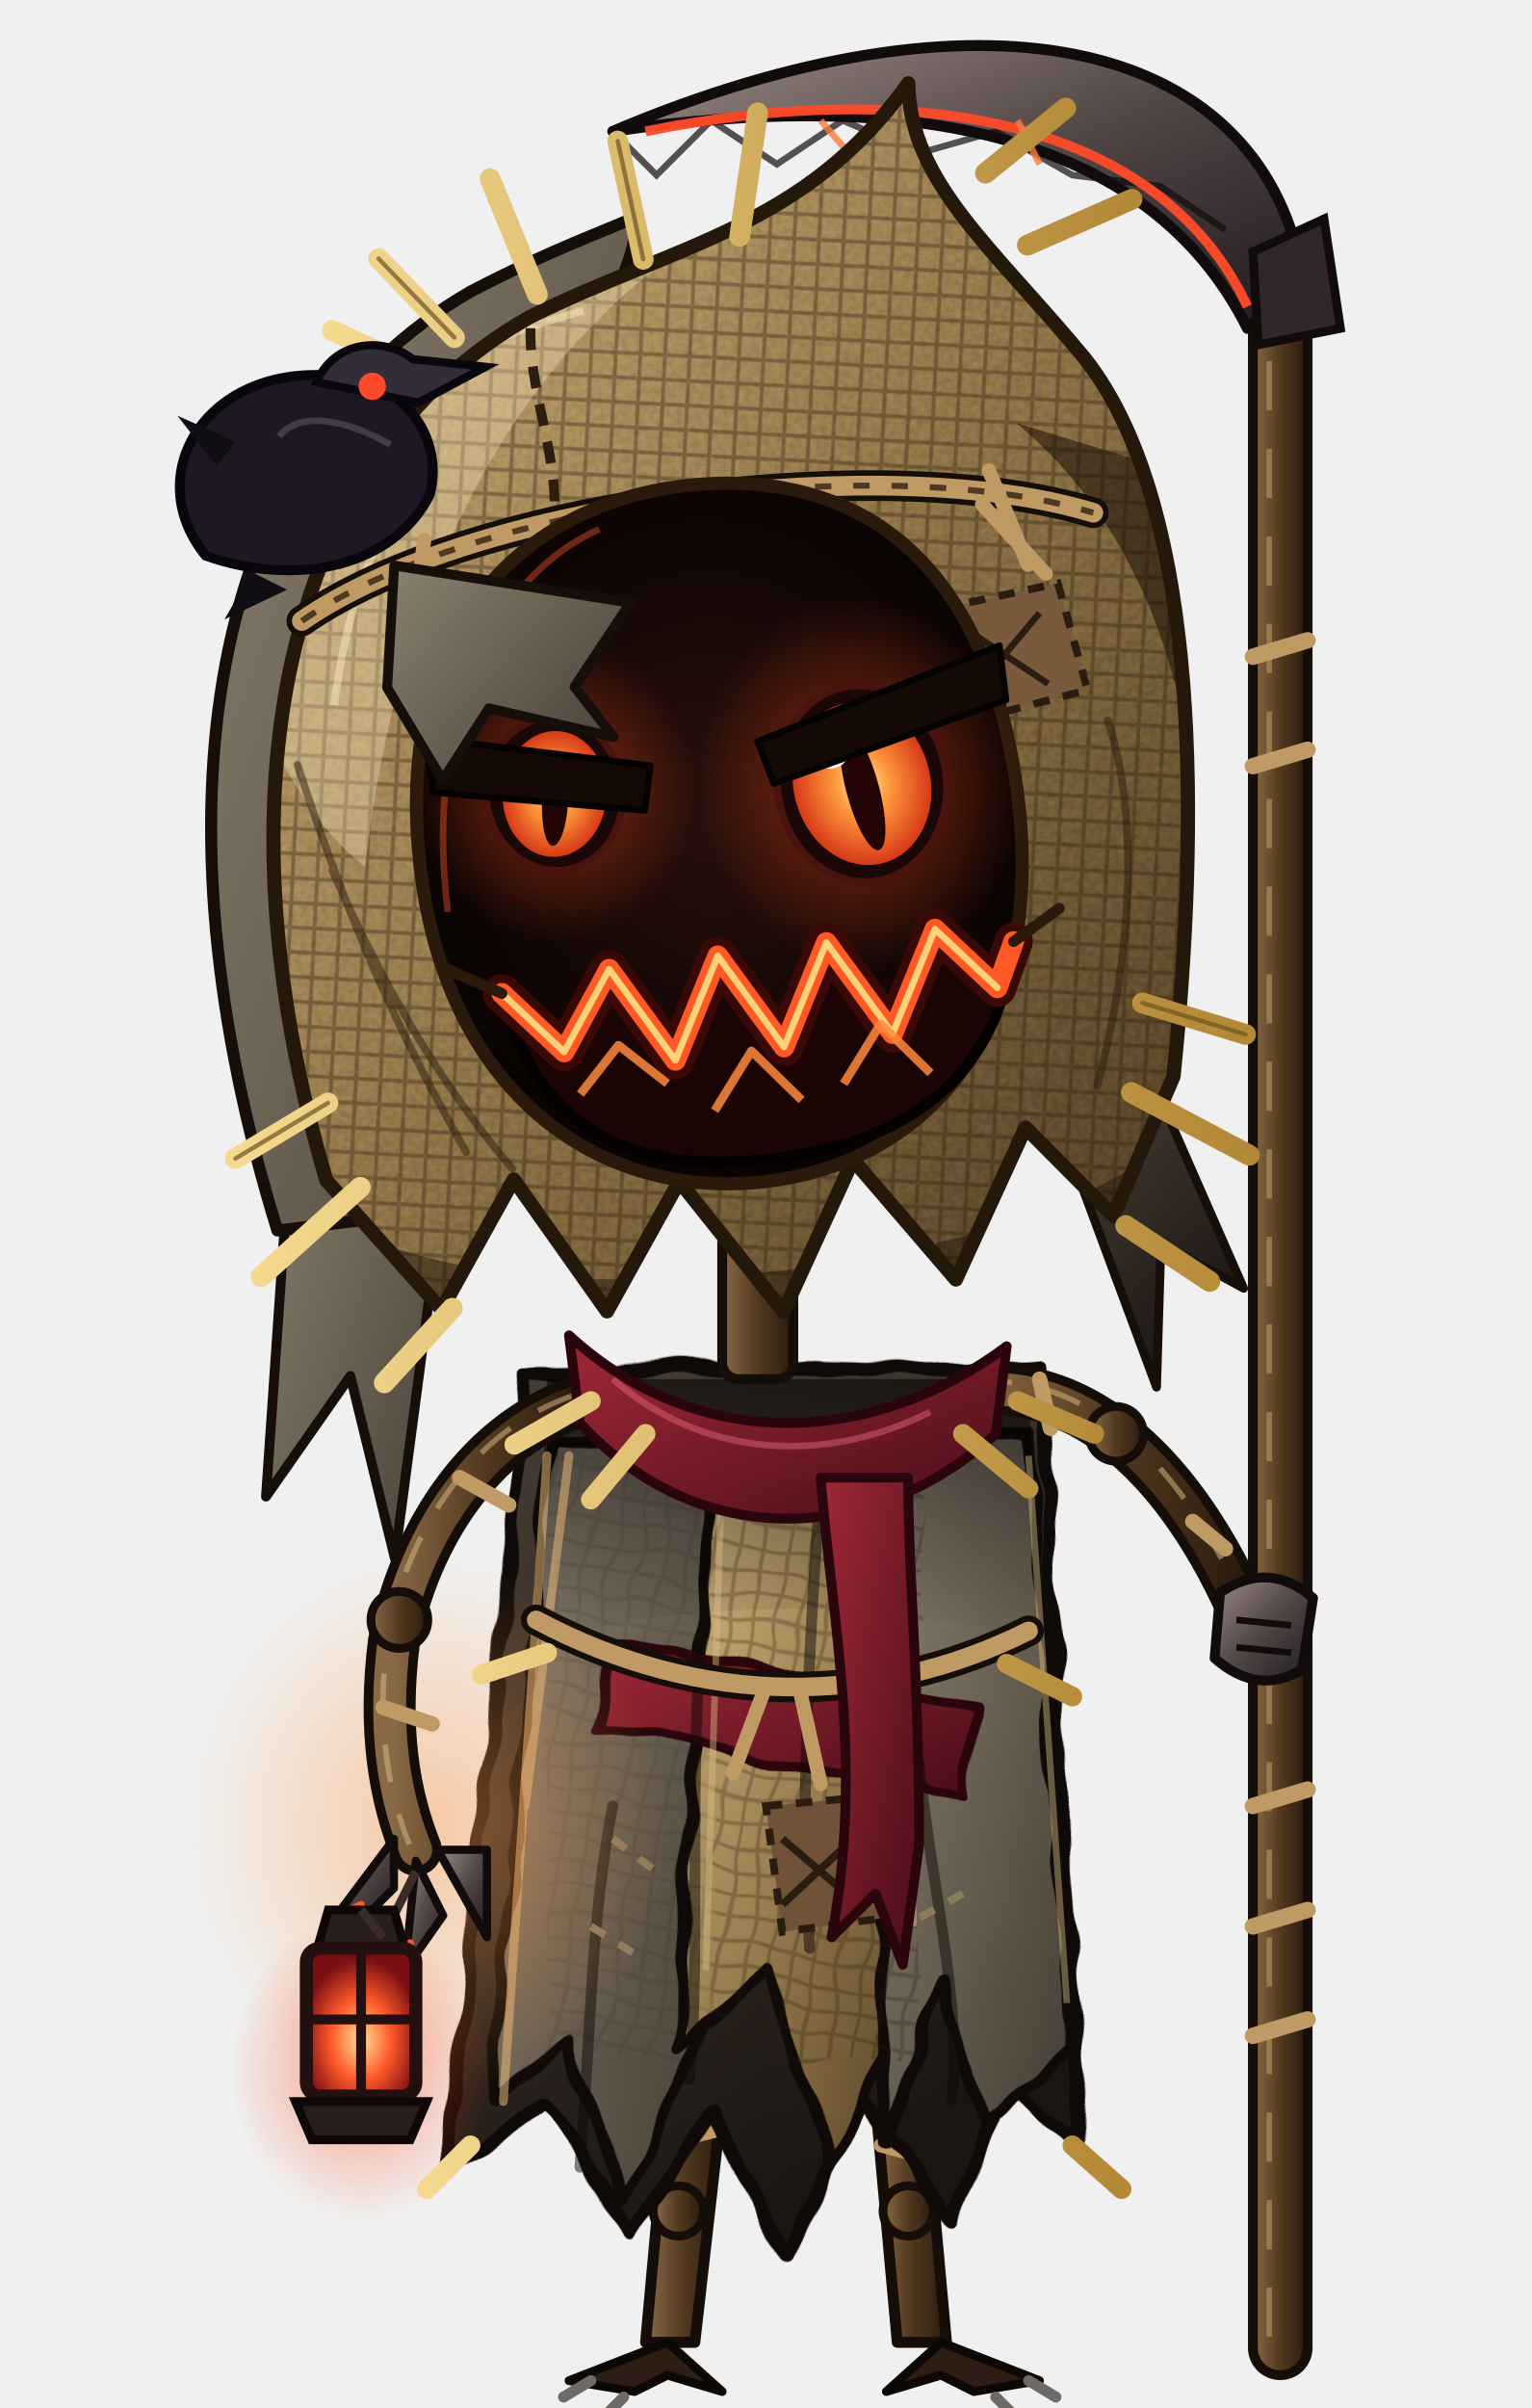
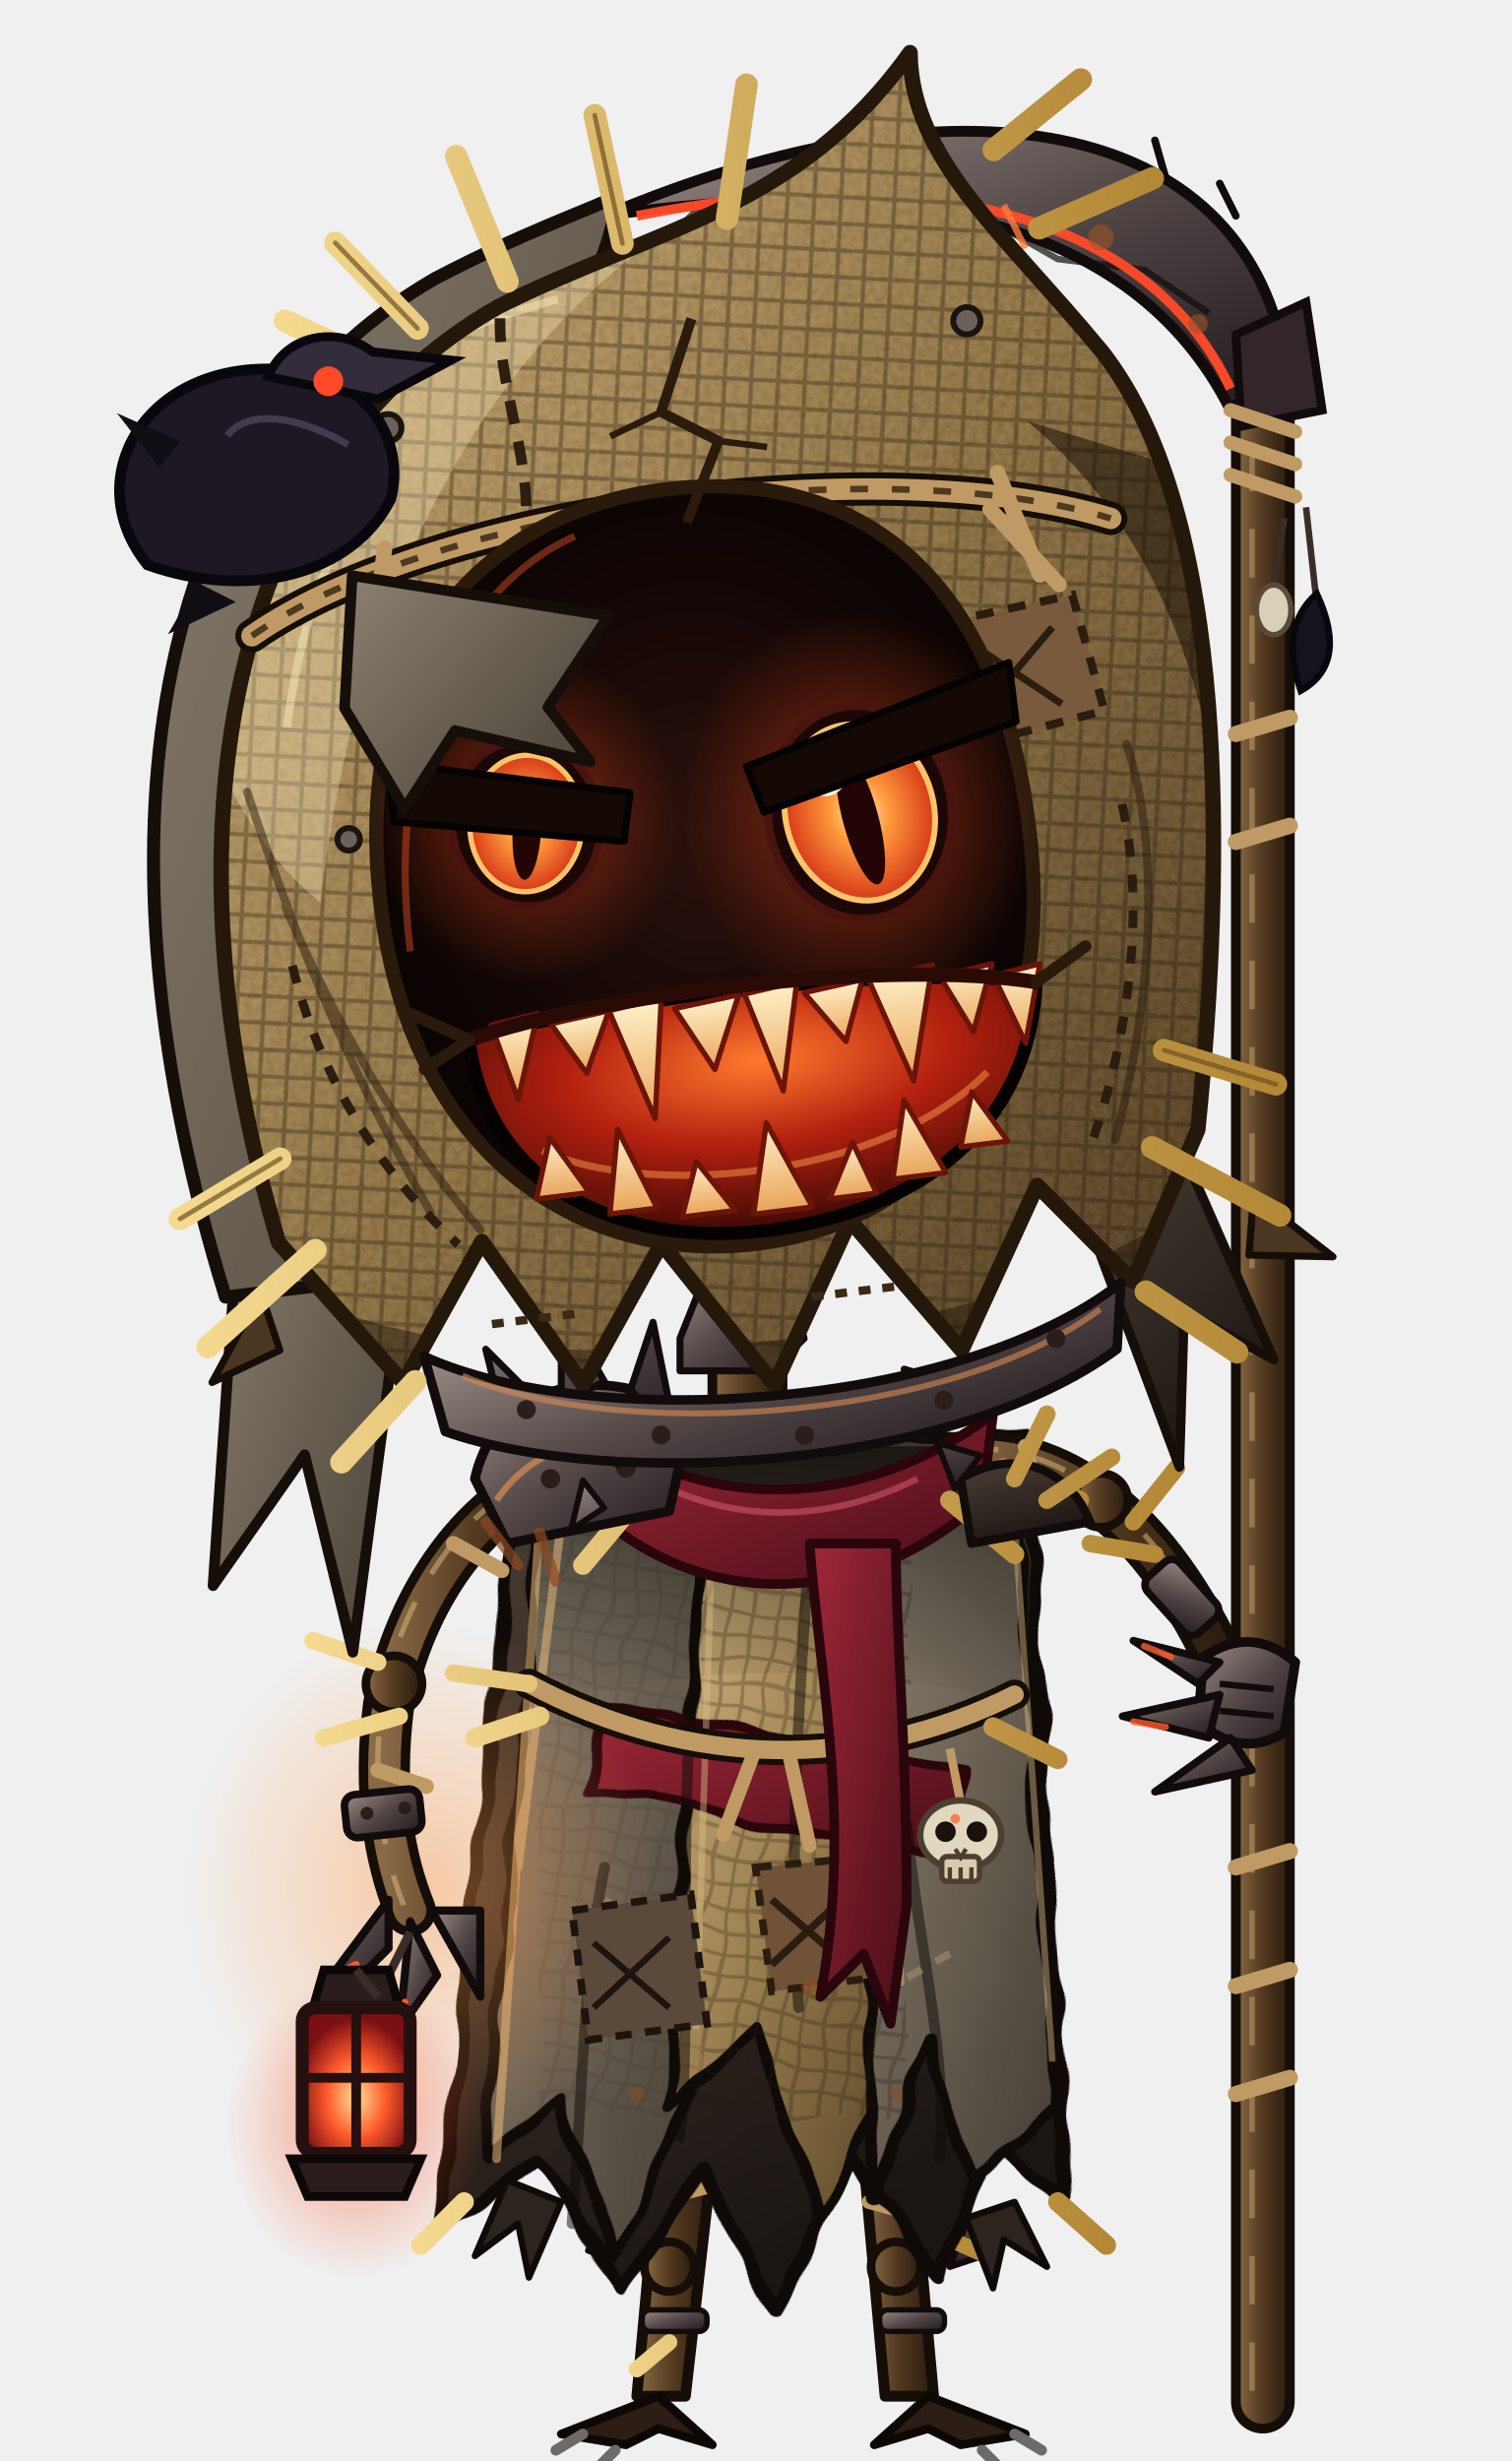
- <svg xmlns="http://www.w3.org/2000/svg" viewBox="0 0 280 440" width="280" height="440">
+ <svg xmlns="http://www.w3.org/2000/svg" viewBox="0 -16 280 456" width="280" height="456">
  <defs>
    <pattern id="weave" width="4.5" height="4.5" patternUnits="userSpaceOnUse" patternTransform="rotate(10)">
      <path d="M 0 2.25 H 4.5 M 2.25 0 V 4.5" stroke="#2a1c0e" stroke-width="0.7" opacity="0.34" />
    </pattern>
    <linearGradient id="burlap" x1="0.1" y1="0" x2="0.9" y2="1">
      <stop offset="0" stop-color="#d1b57f" />
      <stop offset="0.5" stop-color="#9a7f50" />
      <stop offset="1" stop-color="#5b4628" />
    </linearGradient>
    <linearGradient id="grey" x1="0" y1="0" x2="1" y2="1">
      <stop offset="0" stop-color="#8d8372" />
      <stop offset="1" stop-color="#453d34" />
    </linearGradient>
    <linearGradient id="dark" x1="0" y1="0" x2="0.4" y2="1">
      <stop offset="0" stop-color="#4a3f35" />
      <stop offset="1" stop-color="#1c1613" />
    </linearGradient>
    <linearGradient id="maroon" x1="0" y1="0" x2="1" y2="1">
      <stop offset="0" stop-color="#a02838" />
      <stop offset="1" stop-color="#4a0d18" />
    </linearGradient>
    <linearGradient id="straw" x1="0" y1="0" x2="1" y2="0">
      <stop offset="0" stop-color="#f4d98f" />
      <stop offset="1" stop-color="#b38836" />
    </linearGradient>
    <linearGradient id="wood" x1="0" y1="0" x2="1" y2="0">
      <stop offset="0" stop-color="#8a6a46" />
      <stop offset="0.5" stop-color="#52391f" />
      <stop offset="1" stop-color="#2a1b0e" />
    </linearGradient>
    <linearGradient id="iron" x1="0" y1="0" x2="1" y2="1">
      <stop offset="0" stop-color="#9a8c86" />
      <stop offset="0.5" stop-color="#524646" />
      <stop offset="1" stop-color="#211a1d" />
    </linearGradient>
    <radialGradient id="hollow" cx="50%" cy="46%" r="62%">
      <stop offset="0" stop-color="#2a100c" />
      <stop offset="0.7" stop-color="#0d0504" />
      <stop offset="1" stop-color="#050202" />
    </radialGradient>
    <radialGradient id="eye" cx="50%" cy="50%" r="55%">
      <stop offset="0" stop-color="#fff0bd" />
      <stop offset="0.35" stop-color="#ff9a3c" />
      <stop offset="1" stop-color="#d02a12" />
    </radialGradient>
+     <radialGradient id="mouth" cx="50%" cy="30%" r="75%">
+       <stop offset="0" stop-color="#ff7a2e" />
+       <stop offset="0.45" stop-color="#b3200f" />
+       <stop offset="1" stop-color="#2a0503" />
+     </radialGradient>
+     <linearGradient id="tooth" x1="0" y1="0" x2="0" y2="1">
+       <stop offset="0" stop-color="#fff0c8" />
+       <stop offset="1" stop-color="#e8a45a" />
+     </linearGradient>
    <radialGradient id="glow" cx="50%" cy="50%" r="50%">
      <stop offset="0" stop-color="#ff4a1c" stop-opacity="0.5" />
      <stop offset="1" stop-color="#ff4a1c" stop-opacity="0" />
    </radialGradient>
    <radialGradient id="warm" cx="50%" cy="50%" r="50%">
      <stop offset="0" stop-color="#ff9a4a" stop-opacity="0.45" />
      <stop offset="1" stop-color="#ff9a4a" stop-opacity="0" />
    </radialGradient>
    <radialGradient id="flame" cx="50%" cy="62%" r="55%">
      <stop offset="0" stop-color="#ffe09a" />
      <stop offset="0.5" stop-color="#ff5a2a" />
      <stop offset="1" stop-color="#7a0f14" />
    </radialGradient>
    <filter id="rough" x="-5%" y="-5%" width="110%" height="110%">
      <feTurbulence type="fractalNoise" baseFrequency="0.85" numOctaves="3" seed="11" result="n" />
      <feColorMatrix in="n" type="matrix" values="0 0 0 0 0  0 0 0 0 0  0 0 0 0 0  0 0 0 0.6 -0.14" result="a" />
      <feComposite in="SourceGraphic" in2="a" operator="in" result="t" />
      <feBlend in="SourceGraphic" in2="t" mode="multiply" />
    </filter>
    <filter id="fray" x="-5%" y="-5%" width="110%" height="110%">
      <feTurbulence type="fractalNoise" baseFrequency="0.07" numOctaves="2" seed="3" result="w" />
      <feDisplacementMap in="SourceGraphic" in2="w" scale="4.5" xChannelSelector="R" yChannelSelector="G" />
    </filter>
    <linearGradient id="shade" x1="0" y1="0" x2="0" y2="1">
      <stop offset="0" stop-color="#000" stop-opacity="0.55" />
      <stop offset="1" stop-color="#000" stop-opacity="0" />
    </linearGradient>
    <clipPath id="hoodClip">
      <path d="M 62 206 C 50 134, 70 74, 118 54 C 146 44, 170 44, 192 20 C 190 38, 204 52, 218 74 C 236 104, 228 162, 218 206 L 204 230 L 190 212 L 174 238 L 158 214 L 142 240 L 126 214 L 110 236 L 96 210 L 80 232 Z" />
    </clipPath>
  </defs>
  <g>
    <rect x="229" y="42" width="10" height="392" rx="5" fill="url(#wood)" stroke="#150d07" stroke-width="1.8" />
    <path d="M 232 50 V 430" stroke="#c9a46c" stroke-width="1" stroke-dasharray="9 7" opacity="0.5" />
    <path d="M 229 120 l 10 -3 M 229 140 l 10 -3 M 229 330 l 10 -3 M 229 352 l 10 -3 M 229 372 l 10 -3" stroke="#c09a64" stroke-width="3" stroke-linecap="round" />
    <path d="M 238 50 C 230 6, 178 -4, 112 24 C 166 16, 210 24, 228 60 Z" fill="url(#iron)" stroke="#120b0c" stroke-width="2" stroke-linejoin="round" />
    <path d="M 112 24 l 8 8 l 10 -10 l 12 8 l 12 -8 l 14 6 l 14 -4 l 14 8 l 16 2 l 12 8" fill="none" stroke="#120b0c" stroke-width="1.2" opacity="0.7" />
    <path d="M 118 24 C 168 14, 212 22, 228 56" fill="none" stroke="#ff4a2a" stroke-width="1.8" opacity="0.95" />
    <path d="M 150 22 l 6 7 M 186 22 l 4 8" stroke="#ff7a3a" stroke-width="1.2" opacity="0.8" />
    <path d="M 229 46 l 13 -6 l 3 20 l -15 3 z" fill="#33262a" stroke="#120b0c" stroke-width="1.6" />
  </g>
+   <g fill="#9a5426" opacity="0.6">
+     <circle cx="150" cy="30" r="2.2" />
+     <circle cx="176" cy="22" r="1.8" />
+     <circle cx="204" cy="28" r="2.4" />
+     <circle cx="188" cy="36" r="1.5" />
+     <circle cx="222" cy="44" r="1.8" />
+   </g>
+   <path d="M 226 18 l 3 6 M 214 10 l 2 7 M 140 20 l -3 7" stroke="#120b0c" stroke-width="1.4" stroke-linecap="round" />
+   <path d="M 228 60 L 240 64 M 228 66 L 240 70 M 228 72 L 240 76" stroke="#c09a64" stroke-width="2.6" stroke-linecap="round" />
+   <path d="M 242 78 L 244 96" stroke="#3a2d28" stroke-width="1.2" />
+   <path d="M 244 94 q -7 6 -3 18 q 9 -5 3 -18 z" fill="#17131d" stroke="#09070d" stroke-width="1.2" />
+   <path d="M 238 80 L 236 92" stroke="#3a2d28" stroke-width="1.2" />
+   <ellipse cx="236" cy="97" rx="3.2" ry="4.6" fill="#d9d0b8" stroke="#5a4a38" stroke-width="1" />
  <g>
    <path d="M 122 384 l -4 44 l 9 0 l 5 -44 z" fill="url(#wood)" stroke="#150d07" stroke-width="2" stroke-linejoin="round" />
    <path d="M 160 384 l 4 44 l 9 0 l -4 -44 z" fill="url(#wood)" stroke="#150d07" stroke-width="2" stroke-linejoin="round" />
    <circle cx="124" cy="404" r="4.6" fill="url(#wood)" stroke="#150d07" stroke-width="1.6" />
    <circle cx="166" cy="404" r="4.6" fill="url(#wood)" stroke="#150d07" stroke-width="1.6" />
    <path d="M 120 392 l 12 -3 M 161 392 l 11 3" stroke="#c09a64" stroke-width="2.6" stroke-linecap="round" />
    <path d="M 122 428 l -18 7 l 12 2 l 6 -3 l 10 3 z M 172 428 l 18 7 l -12 2 l -6 -3 l -10 3 z" fill="#2c1e14" stroke="#0e0804" stroke-width="1.6" stroke-linejoin="round" />
    <path d="M 108 435 l -5 3 M 114 438 l -3 3 M 188 435 l 5 3 M 182 438 l 3 3" stroke="#6e6a68" stroke-width="2" stroke-linecap="round" />
+   </g>
+   <path d="M 118 404 l -9 -3 l 6 -5 z M 176 404 l 9 -3 l -6 -5 z" fill="url(#iron)" stroke="#120b0c" stroke-width="1.2" stroke-linejoin="round" />
+   <rect x="119" y="412" width="12" height="4" rx="1.5" fill="url(#iron)" stroke="#120b0c" stroke-width="1" />
+   <rect x="163" y="412" width="12" height="4" rx="1.5" fill="url(#iron)" stroke="#120b0c" stroke-width="1" />
+   <g stroke="url(#straw)" stroke-width="3" stroke-linecap="round">
+     <path d="M 120 398 l -9 4 M 174 398 l 9 4 M 124 418 l -6 5" />
  </g>
  <g filter="url(#fray)">
    <path d="M 96 250 L 190 250 L 198 392 L 184 380 L 174 406 L 158 384 L 144 412 L 130 386 L 116 408 L 100 384 L 82 396 Z" fill="url(#dark)" stroke="#0f0a07" stroke-width="2.4" stroke-linejoin="round" />
    <path d="M 100 264 L 132 264 L 128 372 L 114 402 L 104 374 L 90 384 Z" fill="url(#grey)" stroke="#0f0a07" stroke-width="2" stroke-linejoin="round" />
    <path d="M 130 266 L 162 264 L 168 362 L 152 396 L 140 360 L 124 374 Z" fill="url(#burlap)" stroke="#0f0a07" stroke-width="2" stroke-linejoin="round" />
    <path d="M 160 258 L 188 262 L 196 374 L 180 388 L 172 362 L 162 392 Z" fill="url(#grey)" stroke="#0f0a07" stroke-width="2" stroke-linejoin="round" />
    <rect x="130" y="266" width="38" height="110" fill="url(#weave)" opacity="0.8" />
    <rect x="100" y="266" width="30" height="110" fill="url(#weave)" opacity="0.35" />
    <path d="M 112 300 L 178 312 L 176 328 L 110 316 Z" fill="url(#maroon)" stroke="#2a050c" stroke-width="1.8" stroke-linejoin="round" />
  </g>
  <path d="M 100 252 L 188 252 L 190 300 C 160 292, 128 292, 98 300 Z" fill="url(#shade)" />
  <path d="M 112 330 C 108 350, 108 372, 106 396 M 128 300 C 126 330, 128 360, 126 380 M 168 322 C 170 344, 176 366, 174 384 M 150 270 C 148 300, 146 330, 148 356" stroke="#0e0906" stroke-width="2" fill="none" opacity="0.5" stroke-linecap="round" />
  <path d="M 100 266 L 92 384 M 104 266 L 96 330" stroke="#e8b878" stroke-width="1.6" opacity="0.55" stroke-linecap="round" />
  <path d="M 132 268 L 129 360 M 164 266 L 167 352 M 188 266 L 195 366" stroke="#d9bd84" stroke-width="1.2" opacity="0.45" />
  <path d="M 140 330 l 22 -2 l 3 22 l -22 3 z" fill="#6f5238" stroke="#2a1d10" stroke-width="1.4" stroke-dasharray="3 2.5" />
  <path d="M 143 336 l 14 12 M 157 335 l -14 13" stroke="#2a1d10" stroke-width="1.4" />
  <path d="M 112 336 l 8 6 M 108 352 l 8 5 M 176 346 l -9 5" stroke="#8d7b5e" stroke-width="1.4" stroke-dasharray="3 3" />
  <ellipse cx="78" cy="334" rx="44" ry="50" fill="url(#warm)" />
  <path d="M 98 296 C 128 312, 160 312, 188 298" fill="none" stroke="#150d07" stroke-width="5.6" stroke-linecap="round" />
  <path d="M 98 296 C 128 312, 160 312, 188 298" fill="none" stroke="#c09a64" stroke-width="3.4" stroke-linecap="round" />
  <path d="M 140 308 l -6 16 M 146 308 l 4 18" stroke="#c09a64" stroke-width="2.6" stroke-linecap="round" />
+   <path d="M 106 338 l 22 -3 l 3 24 l -22 3 z" fill="#5b4a3a" stroke="#1c140e" stroke-width="1.4" stroke-dasharray="3 2.5" />
+   <path d="M 110 344 l 14 12 M 124 343 l -14 13" stroke="#1c140e" stroke-width="1.2" />
+   <path d="M 176 308 L 178 318" stroke="#c09a64" stroke-width="1.6" />
+   <g>
+     <ellipse cx="178" cy="324" rx="7.5" ry="6.4" fill="#e1d8bf" stroke="#4d3f2f" stroke-width="1.2" />
+     <rect x="174.5" y="328" width="7" height="4.6" rx="1" fill="#d6ccb0" stroke="#4d3f2f" stroke-width="1" />
+     <circle cx="175.2" cy="323.4" r="1.9" fill="#1a110c" />
+     <circle cx="181" cy="323.4" r="1.9" fill="#1a110c" />
+     <path d="M 177 326.6 l 1 1.6 l 1 -1.6 M 176 330 l 0 2.6 M 178 330 l 0 2.6 M 180 330 l 0 2.6" stroke="#4d3f2f" stroke-width="0.8" fill="none" />
+     <circle cx="177" cy="321" r="0.9" fill="#ff5a2a" opacity="0.7" />
+   </g>
+   <g fill="#8a4a22" opacity="0.5">
+     <circle cx="150" cy="352" r="1.6" />
+     <circle cx="166" cy="372" r="1.3" />
+     <circle cx="118" cy="372" r="1.4" />
+   </g>
+   <path d="M 94 388 l -6 14 l 8 -6 l 2 10 l 6 -14 z M 188 392 l 6 12 l -8 -5 l -2 9 l -5 -13 z" fill="#2c241d" stroke="#0f0a07" stroke-width="1.2" stroke-linejoin="round" />
  <path d="M 106 256 C 88 262, 76 280, 72 300 C 70 316, 72 328, 76 338" fill="none" stroke="#150d07" stroke-width="9.5" stroke-linecap="round" />
  <path d="M 106 256 C 88 262, 76 280, 72 300 C 70 316, 72 328, 76 338" fill="none" stroke="url(#wood)" stroke-width="6" stroke-linecap="round" />
  <path d="M 106 256 C 88 262, 76 280, 72 300 C 70 316, 72 328, 76 338" fill="none" stroke="#d6b27a" stroke-width="1" stroke-dasharray="7 6" opacity="0.55" transform="translate(-1.2 -1)" />
  <circle cx="73" cy="296" r="5.2" fill="url(#wood)" stroke="#150d07" stroke-width="1.6" />
  <path d="M 84 270 l 9 5 M 70 312 l 9 3" stroke="#c09a64" stroke-width="2.8" stroke-linecap="round" />
  <g fill="url(#iron)" stroke="#120b0c" stroke-width="1.5" stroke-linejoin="round">
    <path d="M 72 336 l -12 16 l 7 -2 l 5 -5 z" />
    <path d="M 76 340 l -2 20 l 7 -10 z" />
    <path d="M 80 338 l 9 16 l 0 -16 z" />
  </g>
  <path d="M 62 350 l 4 -2 M 74 358 l 1 -3" stroke="#ff5a2a" stroke-width="1.3" stroke-linecap="round" />
  <path d="M 76 342 L 70 354" stroke="#3a2d28" stroke-width="1.6" />
  <g>
    <ellipse cx="66" cy="378" rx="24" ry="28" fill="url(#glow)" />
    <path d="M 58 356 l 16 0 l -2 -7 l -12 0 z" fill="#2a1d1d" stroke="#0e0707" stroke-width="1.6" />
    <rect x="56" y="356" width="20" height="27" rx="2.5" fill="url(#flame)" stroke="#24100f" stroke-width="2.4" />
    <path d="M 66 356 l 0 27 M 56 369 l 20 0" stroke="#24100f" stroke-width="1.8" />
    <path d="M 54 384 l 24 0 l -3 7 l -18 0 z" fill="#2a1d1d" stroke="#0e0707" stroke-width="1.6" />
    <path d="M 66 349 L 70 354" stroke="#3a2d28" stroke-width="1.6" />
  </g>
  <path d="M 178 254 C 198 252, 216 268, 228 296" fill="none" stroke="#150d07" stroke-width="9.5" stroke-linecap="round" />
  <path d="M 178 254 C 198 252, 216 268, 228 296" fill="none" stroke="url(#wood)" stroke-width="6" stroke-linecap="round" />
  <path d="M 178 254 C 198 252, 216 268, 228 296" fill="none" stroke="#d6b27a" stroke-width="1" stroke-dasharray="7 6" opacity="0.55" transform="translate(0 -1.4)" />
  <circle cx="204" cy="262" r="5" fill="url(#wood)" stroke="#150d07" stroke-width="1.6" />
  <path d="M 190 252 l 2 9 M 218 278 l 6 5" stroke="#c09a64" stroke-width="2.8" stroke-linecap="round" />
  <path d="M 223 291 q 9 -6 17 1 l -2 13 q -8 5 -16 -2 z" fill="url(#iron)" stroke="#120b0c" stroke-width="1.8" stroke-linejoin="round" />
  <path d="M 226 296 l 10 1 M 226 301 l 10 1" stroke="#120b0c" stroke-width="1.2" />
  <rect x="132" y="224" width="13" height="28" rx="3" fill="url(#wood)" stroke="#150d07" stroke-width="1.8" />
  <path d="M 104 244 C 128 266, 160 264, 184 246 L 182 262 C 160 282, 128 284, 106 260 Z" fill="url(#maroon)" stroke="#2a050c" stroke-width="1.8" stroke-linejoin="round" />
  <path d="M 150 270 C 152 296, 158 322, 152 354 l 8 -8 l 5 13 l 3 -22 C 168 306, 166 288, 166 270 Z" fill="url(#maroon)" stroke="#2a050c" stroke-width="1.8" stroke-linejoin="round" />
  <path d="M 112 252 C 128 266, 150 268, 170 258" fill="none" stroke="#e0607a" stroke-width="1.2" opacity="0.5" />
  <g stroke="url(#straw)" stroke-width="3.6" stroke-linecap="round">
    <path d="M 108 256 l -14 8 M 118 262 l -10 12 M 176 262 l 12 10 M 186 256 l 14 6 M 86 392 l -8 8 M 196 392 l 9 8 M 100 302 l -12 4 M 184 304 l 12 6" />
  </g>
-   <g transform="rotate(-7 140 230)">
+   <path d="M 88 258 C 92 240, 112 236, 128 246 L 124 264 L 94 270 Z" fill="url(#iron)" stroke="#120b0c" stroke-width="1.8" stroke-linejoin="round" />
+   <path d="M 94 250 l -4 -16 l 10 10 z M 104 244 l 0 -18 l 8 14 z M 116 244 l 5 -15 l 3 15 z" fill="url(#iron)" stroke="#120b0c" stroke-width="1.3" stroke-linejoin="round" />
+   <path d="M 92 262 C 100 250, 116 248, 126 254" fill="none" stroke="#d98b52" stroke-width="1.2" opacity="0.7" />
+   <circle cx="102" cy="258" r="1.8" fill="#2a1e1a" />
+   <circle cx="116" cy="256" r="1.8" fill="#2a1e1a" />
+   <path d="M 90 266 l 6 8 M 100 268 l 3 9" stroke="#8a4a22" stroke-width="2" stroke-linecap="round" opacity="0.7" />
+   <path d="M 178 258 C 188 252, 198 256, 202 266 L 180 270 Z" fill="url(#dark)" stroke="#120b0c" stroke-width="1.6" stroke-linejoin="round" />
+   <g stroke="url(#straw)" stroke-width="3.2" stroke-linecap="round">
+     <path d="M 188 258 l 6 -12 M 194 262 l 12 -8 M 98 296 l -14 -2 M 210 266 l 8 -10 M 202 270 l 12 2 M 70 292 l -12 -4 M 74 302 l -14 4" />
+   </g>
+   <rect x="64" y="316" width="14" height="8" rx="2" transform="rotate(-6 71 320)" fill="url(#iron)" stroke="#120b0c" stroke-width="1.4" />
+   <circle cx="68" cy="320" r="1.2" fill="#2a1e1a" />
+   <circle cx="75" cy="319" r="1.2" fill="#2a1e1a" />
+   <rect x="212" y="276" width="14" height="8" rx="2" transform="rotate(48 219 280)" fill="url(#iron)" stroke="#120b0c" stroke-width="1.4" />
+   <g fill="url(#iron)" stroke="#120b0c" stroke-width="1.4" stroke-linejoin="round">
+     <path d="M 226 292 l -16 -4 l 12 8 z" />
+     <path d="M 226 298 l -18 4 l 16 4 z" />
+     <path d="M 228 306 l -14 10 l 18 -4 z" />
+   </g>
+   <path d="M 212 289 l 5 2 M 210 303 l 6 1" stroke="#ff5a2a" stroke-width="1.2" stroke-linecap="round" opacity="0.8" />
+   <path d="M 126 232 l 4 -10 l 4 8 l 4 -10 l 4 10 l 4 -8 l 3 10 l -6 6 l -17 0 z" fill="url(#iron)" stroke="#120b0c" stroke-width="1.3" stroke-linejoin="round" />
+   <g transform="translate(140 230) rotate(-7) scale(1.1) translate(-140 -230)">
    <path d="M 56 200 L 44 262 L 62 242 L 66 276 L 80 222 Z" fill="url(#grey)" stroke="#160f09" stroke-width="1.8" stroke-linejoin="round" />
    <path d="M 214 206 L 226 246 L 212 236 L 208 262 L 198 220 Z" fill="url(#dark)" stroke="#160f09" stroke-width="1.6" stroke-linejoin="round" />
    <path d="M 52 214 C 38 136, 56 70, 108 48 C 124 42, 134 40, 140 38 C 136 56, 120 66, 112 76 C 90 100, 80 150, 86 214 Z" fill="url(#grey)" stroke="#160f09" stroke-width="2.2" stroke-linejoin="round" />
    <g filter="url(#rough)">
      <path d="M 62 206 C 50 134, 70 74, 118 54 C 146 44, 170 44, 192 20 C 190 38, 204 52, 218 74 C 236 104, 228 162, 218 206 L 204 230 L 190 212 L 174 238 L 158 214 L 142 240 L 126 214 L 110 236 L 96 210 L 80 232 Z" fill="url(#burlap)" />
    </g>
    <g clip-path="url(#hoodClip)">
      <rect x="30" y="10" width="230" height="250" fill="url(#weave)" />
      <path d="M 58 80 C 80 58, 112 50, 142 48 C 112 66, 88 100, 76 150 C 62 136, 54 106, 58 80 Z" fill="#fff0c4" opacity="0.32" />
      <path d="M 204 84 C 236 118, 232 172, 216 216 L 232 216 L 240 100 Z" fill="#1a0f06" opacity="0.55" />
      <path d="M 66 216 C 100 238, 190 238, 218 216 L 218 240 L 66 240 Z" fill="#1a0f06" opacity="0.45" />
      <path d="M 90 66 C 100 60, 114 56, 128 54 M 74 120 C 78 104, 84 92, 92 82" stroke="#fff0c4" stroke-width="1.4" opacity="0.45" fill="none" />
    </g>
    <path d="M 62 206 C 50 134, 70 74, 118 54 C 146 44, 170 44, 192 20 C 190 38, 204 52, 218 74 C 236 104, 228 162, 218 206 L 204 230 L 190 212 L 174 238 L 158 214 L 142 240 L 126 214 L 110 236 L 96 210 L 80 232 Z" fill="none" stroke="#24180b" stroke-width="2.6" stroke-linejoin="round" />
    <path d="M 70 150 C 76 170, 84 190, 96 208 M 66 130 C 72 160, 78 180, 88 204 M 214 140 C 218 160, 212 186, 204 206" stroke="#2a1c0e" stroke-width="1.4" fill="none" opacity="0.5" stroke-linecap="round" />
    <path d="M 118 56 C 116 70, 122 84, 116 98" stroke="#2c1f10" stroke-width="1.8" stroke-dasharray="4 3" fill="none" />
    <path d="M 70 104 C 104 86, 180 86, 216 102" fill="none" stroke="#150d07" stroke-width="5.6" stroke-linecap="round" />
    <path d="M 70 104 C 104 86, 180 86, 216 102" fill="none" stroke="#c09a64" stroke-width="3.6" stroke-linecap="round" />
    <path d="M 70 104 C 104 86, 180 86, 216 102" fill="none" stroke="#4d3a20" stroke-width="1.1" stroke-dasharray="3 4" />
    <path d="M 94 92 l -5 20 M 198 92 l 5 18 M 196 98 l 10 14" stroke="#c09a64" stroke-width="2.6" stroke-linecap="round" />
    <path d="M 186 116 l 22 -2 l 3 20 l -22 3 z" fill="#7a5a3c" stroke="#2a1d10" stroke-width="1.4" stroke-dasharray="3 2.5" />
    <path d="M 190 120 l 14 12 M 204 119 l -14 13" stroke="#2a1d10" stroke-width="1.2" />
    <path d="M 86 152 C 86 106, 114 88, 142 88 C 172 88, 196 106, 196 152 C 196 194, 172 216, 142 216 C 112 216, 86 194, 86 152 Z" fill="url(#hollow)" stroke="#2a1a0c" stroke-width="2.4" />
    <path d="M 90 160 C 90 124, 106 100, 126 94" fill="none" stroke="#ff5a2a" stroke-width="1.2" opacity="0.4" />
    <ellipse cx="112" cy="140" rx="26" ry="28" fill="url(#glow)" />
    <ellipse cx="168" cy="146" rx="30" ry="34" fill="url(#glow)" />
    <ellipse cx="112" cy="141" rx="12.5" ry="14" fill="#1c0707" stroke="#4a140e" stroke-width="1.3" />
    <ellipse cx="168" cy="146" rx="15.5" ry="18" fill="#1c0707" stroke="#4a140e" stroke-width="1.4" />
-     <ellipse cx="112" cy="141" rx="9.5" ry="11.5" fill="url(#eye)" transform="rotate(10 112 141)" />
-     <ellipse cx="168" cy="146" rx="12.5" ry="15" fill="url(#eye)" transform="rotate(-8 168 146)" />
+     <ellipse cx="112" cy="141" rx="9.5" ry="11.5" fill="url(#eye)" stroke="#ffc46a" stroke-width="0.9" transform="rotate(10 112 141)" />
+     <ellipse cx="168" cy="146" rx="12.5" ry="15" fill="url(#eye)" stroke="#ffc46a" stroke-width="1" transform="rotate(-8 168 146)" />
    <ellipse cx="112" cy="142" rx="2.4" ry="8.5" fill="#240505" transform="rotate(10 112 142)" />
    <ellipse cx="168" cy="147" rx="3" ry="11.5" fill="#240505" transform="rotate(-8 168 147)" />
    <circle cx="108" cy="136" r="2.8" fill="#fff" opacity="0.9" />
    <circle cx="163" cy="139" r="3.6" fill="#fff" opacity="0.9" />
    <path d="M 90 128 L 130 138 L 128 146 L 90 138 Z" fill="#150906" stroke="#050202" stroke-width="1.2" stroke-linejoin="round" />
    <path d="M 196 124 L 150 136 L 152 144 L 196 134 Z" fill="#150906" stroke="#050202" stroke-width="1.2" stroke-linejoin="round" />
    <path d="M 88 96 L 130 108 L 118 122 L 124 132 L 102 124 L 92 136 L 84 118 Z" fill="url(#grey)" stroke="#160f09" stroke-width="1.8" stroke-linejoin="round" />
-     <path d="M 98 176 L 108 188 L 118 174 L 128 192 L 138 174 L 148 192 L 158 174 L 168 192 L 178 174 L 188 186 L 192 178 C 186 204, 166 212, 144 212 C 120 212, 102 204, 98 176 Z" fill="#1a0504" stroke="#050101" stroke-width="2" stroke-linejoin="round" />
-     <path d="M 98 176 L 108 188 L 118 174 L 128 192 L 138 174 L 148 192 L 158 174 L 168 192 L 178 174 L 188 186 L 192 178" fill="none" stroke="#3a0805" stroke-width="7" stroke-linejoin="round" stroke-linecap="round" />
-     <path d="M 98 176 L 108 188 L 118 174 L 128 192 L 138 174 L 148 192 L 158 174 L 168 192 L 178 174 L 188 186 L 192 178" fill="none" stroke="#ff5a26" stroke-width="3.8" stroke-linejoin="round" stroke-linecap="round" />
-     <path d="M 98 176 L 108 188 L 118 174 L 128 192 L 138 174 L 148 192 L 158 174 L 168 192 L 178 174 L 188 186" fill="none" stroke="#ffd27a" stroke-width="1.2" stroke-linejoin="round" stroke-linecap="round" />
-     <path d="M 110 196 l 8 -8 l 8 8 M 134 202 l 8 -10 l 8 10 M 158 200 l 8 -10 l 8 10" fill="none" stroke="#ff8a3c" stroke-width="1.6" stroke-linejoin="round" opacity="0.85" />
-     <path d="M 98 176 l -10 -6 M 192 178 l 9 -5" stroke="#2a1a0c" stroke-width="2" stroke-linecap="round" />
+     <path d="M 98 176 C 98 200, 118 214, 144 214 C 170 214, 190 202, 194 178 C 170 172, 120 172, 98 176 Z" fill="url(#mouth)" stroke="#050101" stroke-width="2.2" stroke-linejoin="round" />
+     <path d="M 108 196 C 124 206, 164 208, 184 192" fill="none" stroke="#ff9a4a" stroke-width="1.2" opacity="0.5" />
+     <path d="M 102 174 L 105 187 L 110 173 Z" fill="url(#tooth)" stroke="#6b1409" stroke-width="0.9" stroke-linejoin="round" />
+     <path d="M 112 175 L 117 184 L 122 174 Z" fill="url(#tooth)" stroke="#6b1409" stroke-width="0.9" stroke-linejoin="round" />
+     <path d="M 122 174 L 127.5 193 L 131 173 Z" fill="url(#tooth)" stroke="#6b1409" stroke-width="0.9" stroke-linejoin="round" />
+     <path d="M 133 175 L 138.5 186 L 144 174 Z" fill="url(#tooth)" stroke="#6b1409" stroke-width="0.9" stroke-linejoin="round" />
+     <path d="M 145 174 L 149.5 191 L 154 173 Z" fill="url(#tooth)" stroke="#6b1409" stroke-width="0.9" stroke-linejoin="round" />
+     <path d="M 155 175 L 161 184 L 165 174 Z" fill="url(#tooth)" stroke="#6b1409" stroke-width="0.9" stroke-linejoin="round" />
+     <path d="M 166 174 L 171.5 192 L 177 173 Z" fill="url(#tooth)" stroke="#6b1409" stroke-width="0.9" stroke-linejoin="round" />
+     <path d="M 178 175 L 182.5 185 L 187 174 Z" fill="url(#tooth)" stroke="#6b1409" stroke-width="0.9" stroke-linejoin="round" />
+     <path d="M 187 176 L 191 188 L 195 175 Z" fill="url(#tooth)" stroke="#6b1409" stroke-width="0.9" stroke-linejoin="round" />
+     <path d="M 106 204 L 109.5 194 L 115 204 Z" fill="url(#tooth)" stroke="#6b1409" stroke-width="0.9" stroke-linejoin="round" />
+     <path d="M 118 208 L 121 194 L 126 208 Z" fill="url(#tooth)" stroke="#6b1409" stroke-width="0.9" stroke-linejoin="round" />
+     <path d="M 130 210 L 133.5 201 L 139 210 Z" fill="url(#tooth)" stroke="#6b1409" stroke-width="0.9" stroke-linejoin="round" />
+     <path d="M 142 211 L 146 196 L 152 211 Z" fill="url(#tooth)" stroke="#6b1409" stroke-width="0.9" stroke-linejoin="round" />
+     <path d="M 155 210 L 160 201 L 163 210 Z" fill="url(#tooth)" stroke="#6b1409" stroke-width="0.9" stroke-linejoin="round" />
+     <path d="M 166 208 L 169.5 195 L 175 208 Z" fill="url(#tooth)" stroke="#6b1409" stroke-width="0.9" stroke-linejoin="round" />
+     <path d="M 178 204 L 181 195 L 186 204 Z" fill="url(#tooth)" stroke="#6b1409" stroke-width="0.9" stroke-linejoin="round" />
+     <path d="M 98 176 C 120 171, 170 171, 194 178" fill="none" stroke="#2a0a05" stroke-width="2.4" stroke-linecap="round" />
+     <path d="M 98 176 l -10 -6 M 194 178 l 9 -5 M 98 176 l -8 4" stroke="#2a1a0c" stroke-width="2" stroke-linecap="round" />
+     <path d="M 58 214 l -10 14 l 12 -4 z M 226 218 l 12 12 l -14 -2 z M 118 238 l -4 12 l 8 -6 z M 164 240 l 2 12 l 7 -8 z" fill="#4b3622" stroke="#150d07" stroke-width="1.2" stroke-linejoin="round" />
+     <path d="M 96 224 l 14 0 M 150 226 l 16 0" stroke="#3a2915" stroke-width="1.4" stroke-dasharray="2 2" />
+     <path d="M 150 60 l -7 15 l 9 6 l -7 13" fill="none" stroke="#2a1b0c" stroke-width="1.7" stroke-linejoin="round" />
+     <path d="M 143 75 l -9 3 M 152 81 l 8 2" stroke="#2a1b0c" stroke-width="1.1" />
+     <path d="M 212 150 C 214 168, 208 190, 200 206 M 70 160 C 72 178, 80 196, 92 210" fill="none" stroke="#2a1c0e" stroke-width="1.5" stroke-dasharray="3 3" />
+     <g fill="#6a6258" stroke="#1a1410" stroke-width="1">
+       <circle cx="97" cy="72" r="2.3" />
+       <circle cx="196" cy="66" r="2.3" />
+       <circle cx="82" cy="140" r="1.9" />
+     </g>
+     <path d="M 84 228 C 110 244, 172 248, 202 230 L 200 241 C 170 258, 112 254, 86 241 Z" fill="url(#iron)" stroke="#120b0c" stroke-width="1.6" stroke-linejoin="round" />
+     <path d="M 90 232 C 114 246, 170 250, 198 234" fill="none" stroke="#d98b52" stroke-width="1" opacity="0.6" />
+     <g fill="#2a1e1a">
+       <circle cx="100" cy="239" r="1.6" />
+       <circle cx="122" cy="246" r="1.6" />
+       <circle cx="146" cy="249" r="1.6" />
+       <circle cx="170" cy="246" r="1.6" />
+       <circle cx="190" cy="238" r="1.6" />
+     </g>
+     <path d="M 108 252 l -3 8 l 6 -3 z M 168 253 l 2 8 l 5 -5 z" fill="url(#iron)" stroke="#120b0c" stroke-width="1" stroke-linejoin="round" />
    <g stroke="url(#straw)" stroke-width="3.8" stroke-linecap="round">
      <path d="M 64 192 l -18 8 M 68 208 l -20 14 M 214 192 l 18 8 M 210 208 l 20 14 M 82 232 l -14 12 M 206 232 l 14 12" />
      <path d="M 104 56 l -12 -16 M 120 50 l -6 -22 M 140 46 l -2 -22 M 158 44 l 6 -22 M 204 38 l 16 -10 M 210 52 l 20 -6 M 98 62 l -16 -10" />
    </g>
    <g stroke="#6e5220" stroke-width="0.8" stroke-linecap="round" opacity="0.7">
      <path d="M 64 192 l -18 8 M 214 192 l 18 8 M 104 56 l -12 -16 M 140 46 l -2 -22" />
    </g>
    <g>
      <path d="M 54 90 C 44 74, 58 56, 80 60 C 94 62, 100 74, 96 84 C 88 96, 70 98, 54 90 Z" fill="#1d1823" stroke="#09070d" stroke-width="1.8" />
      <path d="M 62 70 l -10 -6 l 6 10 z M 62 94 l -6 8 l 12 -4 z" fill="#100d15" />
      <path d="M 78 61 C 82 54, 91 54, 96 59 l 13 3 l -13 5 z" fill="#332c3a" stroke="#09070d" stroke-width="1.5" />
      <circle cx="88" cy="63" r="2.5" fill="#ff4a2a" />
      <path d="M 70 70 C 74 66, 82 68, 90 74" stroke="#4b4258" stroke-width="1.2" fill="none" opacity="0.8" />
    </g>
  </g>
</svg>
